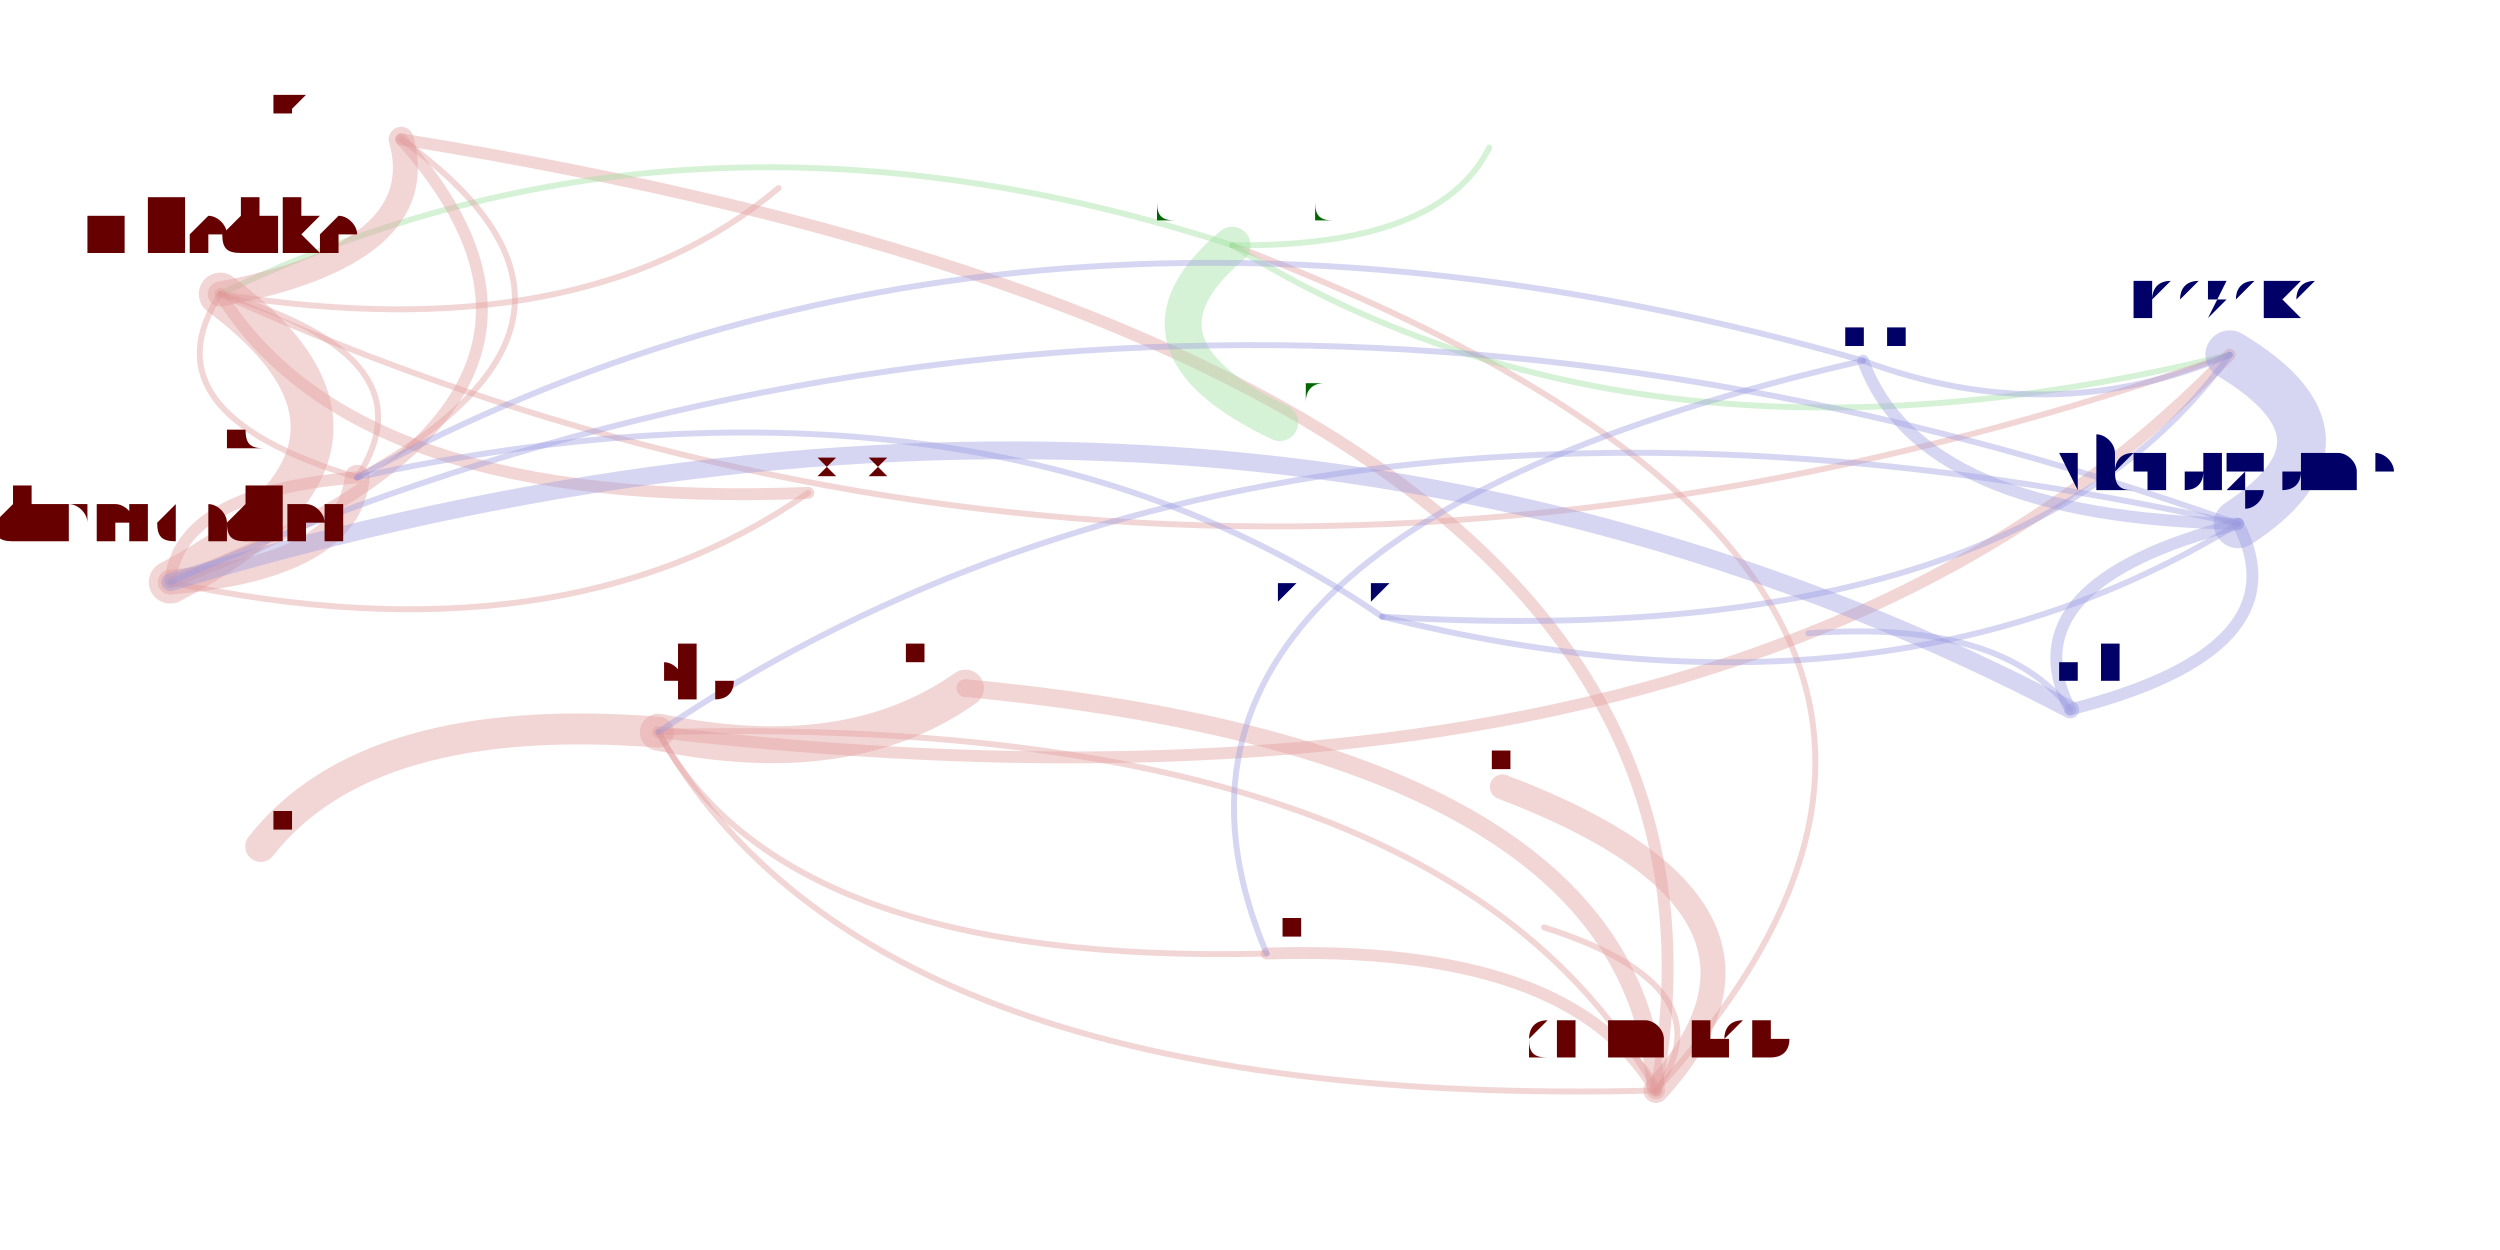
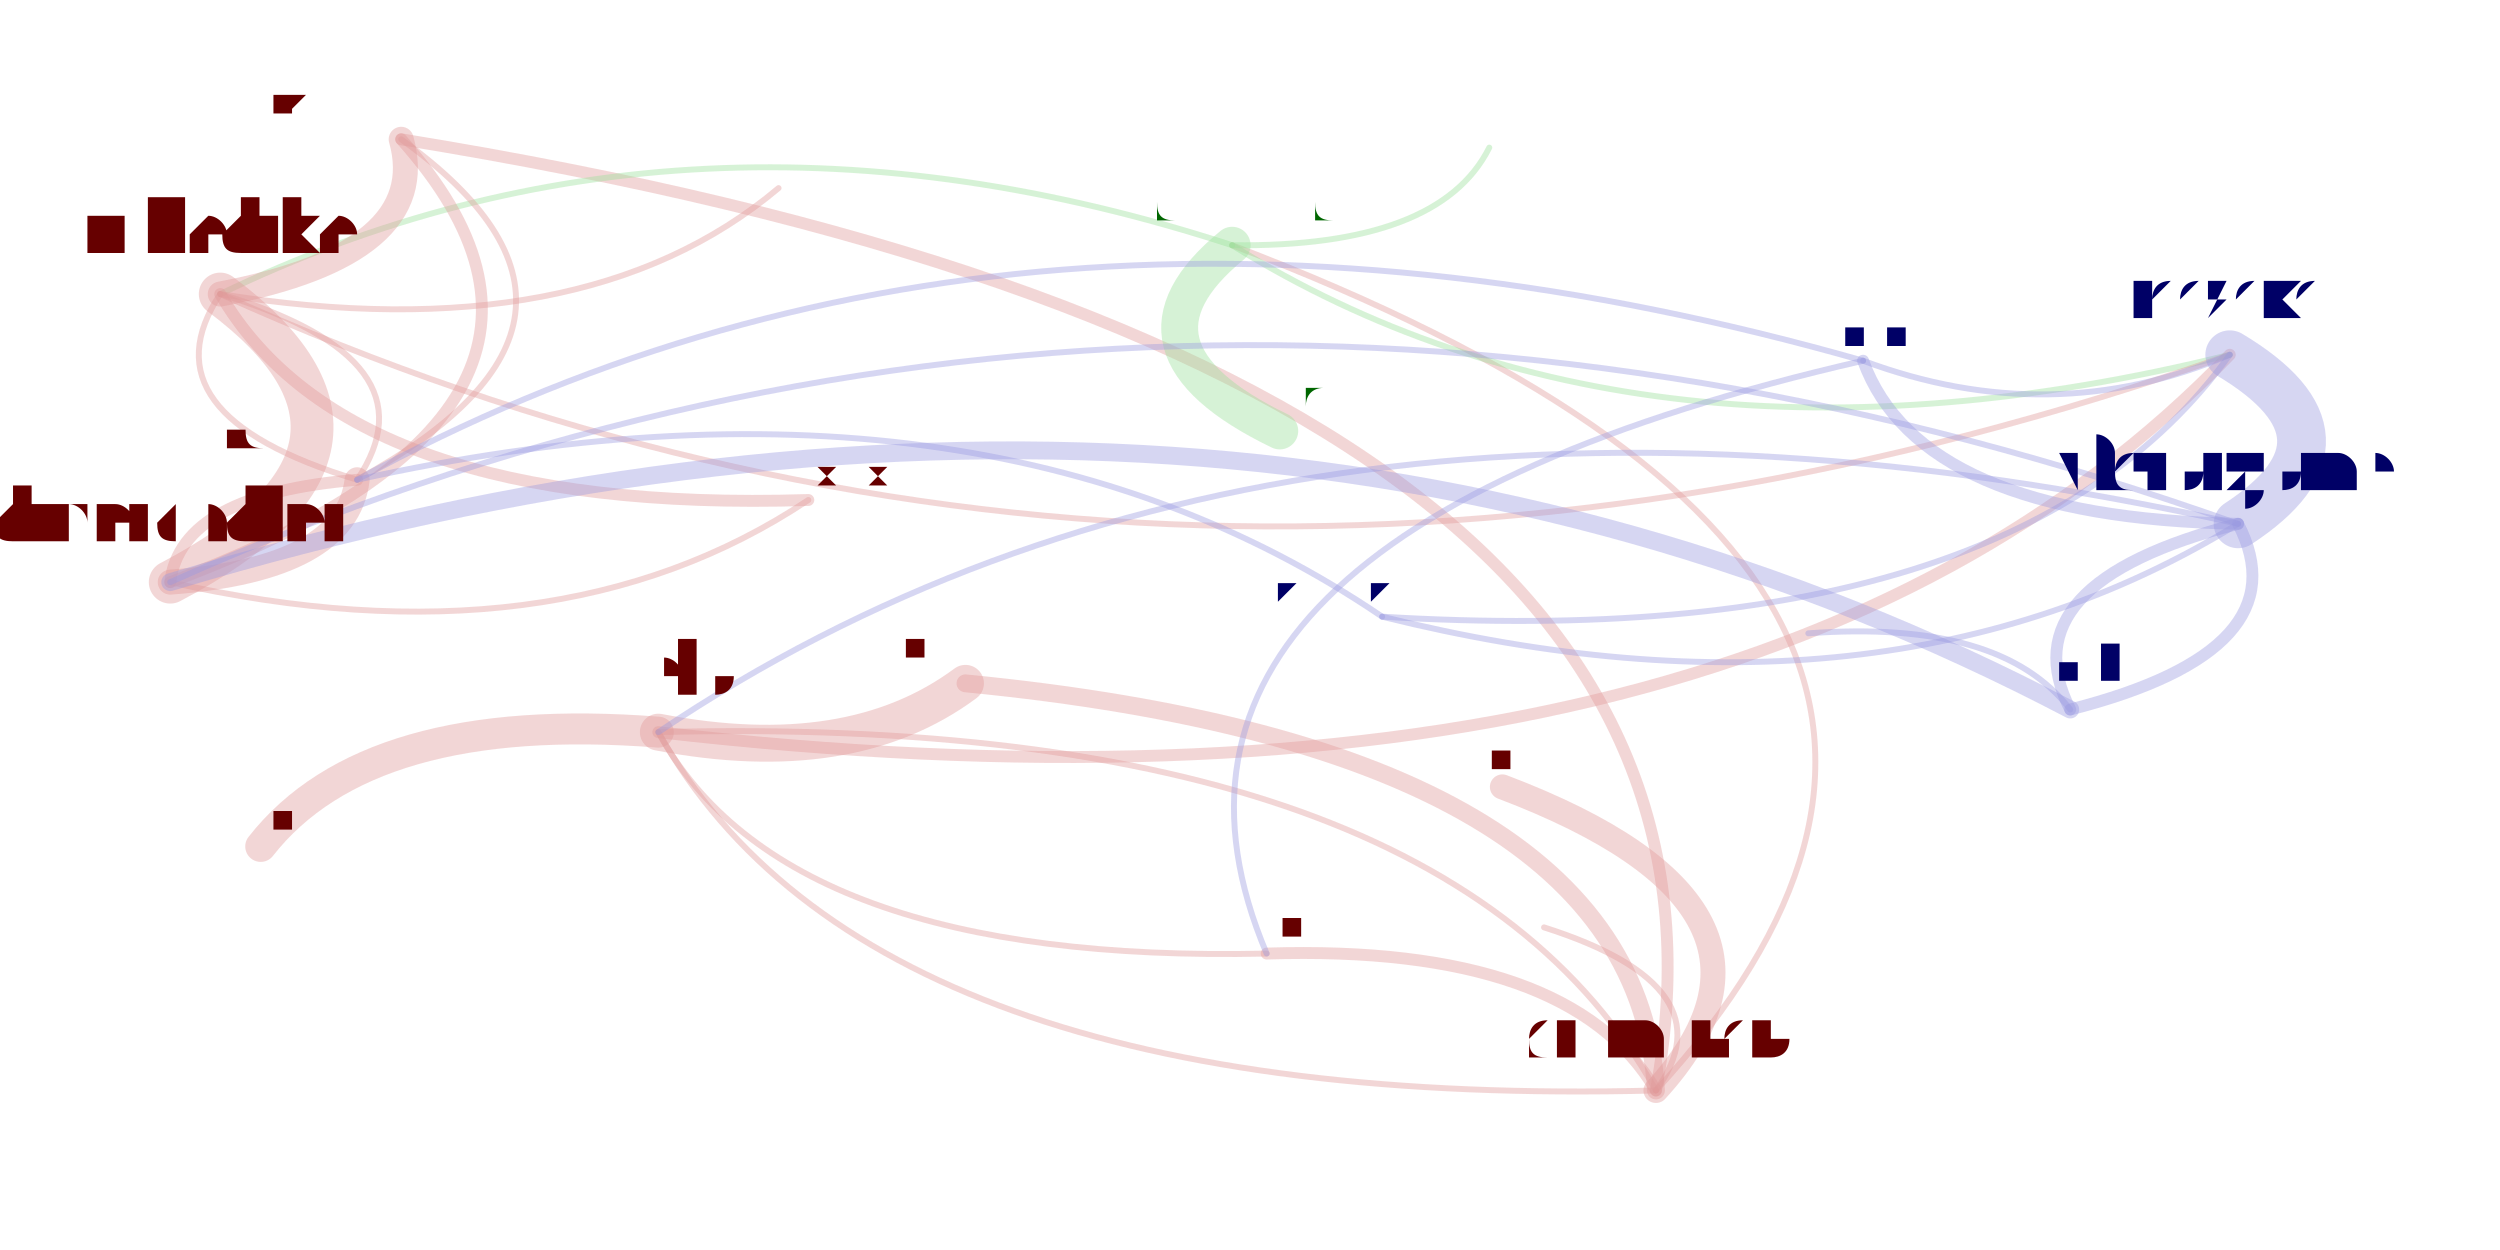
<svg xmlns="http://www.w3.org/2000/svg" width="4000" height="2000" viewBox="-0.025 -0.025 2.05 1.05">
  <style>
    path {
      fill: none;
      stroke-linecap: round;
      stroke-opacity: 0.4;
    }

    text {
      text-anchor: middle;
      alignment-baseline: hanging;
    }
  </style>
  <g opacity="0.4">
    <path d="M1.341 0.891 Q1.481 0.738 1.212 0.636" stroke="hsl(0.0,100%,35%)" stroke-width="0.021" />
-     <path d="M1.341 0.891 Q1.322 0.606 0.761 0.553" stroke="hsl(0.0,100%,35%)" stroke-width="0.015" />
+     <path d="M1.341 0.891 Q1.325 0.604 0.761 0.549" stroke="hsl(0.0,100%,35%)" stroke-width="0.015" />
    <path d="M1.341 0.891 Q1.269 0.768 1.014 0.776" stroke="hsl(0.0,100%,35%)" stroke-width="0.01" />
    <path d="M1.341 0.891 Q1.163 0.573 0.503 0.590" stroke="hsl(0.0,100%,35%)" stroke-width="0.005" />
    <path d="M1.341 0.891 Q1.404 0.804 1.247 0.754" stroke="hsl(0.0,100%,35%)" stroke-width="0.005" />
    <path d="M1.341 0.891 Q1.453 0.281 0.287 0.092" stroke="hsl(0.0,100%,35%)" stroke-width="0.01" />
    <path d="M1.341 0.891 Q1.731 0.465 0.985 0.181" stroke="hsl(0.0,100%,35%)" stroke-width="0.005" />
-     <path d="M0.503 0.590 Q0.609 0.786 1.014 0.776" stroke="hsl(0.0,100%,35%)" stroke-width="0.005" />
-     <path d="M0.503 0.590 Q0.662 0.623 0.761 0.553" stroke="hsl(0.0,100%,35%)" stroke-width="0.031" />
+     <path d="M0.503 0.590 Q0.609 0.785 1.014 0.776" stroke="hsl(0.0,100%,35%)" stroke-width="0.005" />
+     <path d="M0.503 0.590 Q0.664 0.621 0.761 0.549" stroke="hsl(0.0,100%,35%)" stroke-width="0.031" />
    <path d="M0.503 0.590 Q0.681 0.908 1.341 0.891" stroke="hsl(0.0,100%,35%)" stroke-width="0.005" />
-     <path d="M0.503 0.590 Q1.416 0.696 1.823 0.273" stroke="hsl(0.0,100%,35%)" stroke-width="0.01" />
+     <path d="M0.503 0.590 Q1.416 0.695 1.823 0.273" stroke="hsl(0.0,100%,35%)" stroke-width="0.01" />
    <path d="M0.503 0.590 Q0.259 0.571 0.169 0.686" stroke="hsl(0.0,100%,35%)" stroke-width="0.026" />
-     <path d="M0.985 0.181 Q0.886 0.264 1.025 0.330" stroke="hsl(120.0,100%,35%)" stroke-width="0.031" />
+     <path d="M0.985 0.181 Q0.880 0.267 1.025 0.337" stroke="hsl(120.0,100%,35%)" stroke-width="0.031" />
    <path d="M0.985 0.181 Q0.528 0.032 0.135 0.222" stroke="hsl(120.0,100%,35%)" stroke-width="0.005" />
    <path d="M0.985 0.181 Q1.330 0.395 1.823 0.273" stroke="hsl(120.0,100%,35%)" stroke-width="0.005" />
    <path d="M0.985 0.181 Q1.159 0.183 1.201 0.099" stroke="hsl(120.0,100%,35%)" stroke-width="0.005" />
    <path d="M0.093 0.464 Q0.488 0.317 0.287 0.092" stroke="hsl(0.0,100%,35%)" stroke-width="0.01" />
    <path d="M0.093 0.464 Q0.308 0.351 0.135 0.222" stroke="hsl(0.0,100%,35%)" stroke-width="0.036" />
-     <path d="M0.093 0.464 Q0.243 0.451 0.250 0.376" stroke="hsl(0.0,100%,35%)" stroke-width="0.021" />
-     <path d="M0.093 0.464 Q0.421 0.534 0.629 0.389" stroke="hsl(0.0,100%,35%)" stroke-width="0.005" />
+     <path d="M0.093 0.464 Q0.241 0.453 0.250 0.378" stroke="hsl(0.0,100%,35%)" stroke-width="0.021" />
+     <path d="M0.093 0.464 Q0.416 0.537 0.629 0.395" stroke="hsl(0.0,100%,35%)" stroke-width="0.005" />
    <path d="M0.135 0.222 Q0.314 0.188 0.287 0.092" stroke="hsl(0.0,100%,35%)" stroke-width="0.021" />
    <path d="M0.135 0.222 Q0.440 0.271 0.604 0.133" stroke="hsl(0.0,100%,35%)" stroke-width="0.005" />
-     <path d="M0.135 0.222 Q0.248 0.404 0.629 0.389" stroke="hsl(0.0,100%,35%)" stroke-width="0.01" />
+     <path d="M0.135 0.222 Q0.243 0.407 0.629 0.395" stroke="hsl(0.0,100%,35%)" stroke-width="0.01" />
    <path d="M0.135 0.222 Q0.938 0.585 1.823 0.273" stroke="hsl(0.0,100%,35%)" stroke-width="0.005" />
-     <path d="M0.135 0.222 Q0.070 0.322 0.250 0.376" stroke="hsl(0.0,100%,35%)" stroke-width="0.005" />
-     <path d="M0.250 0.376 Q0.100 0.388 0.093 0.464" stroke="hsl(0.0,100%,35%)" stroke-width="0.01" />
-     <path d="M0.250 0.376 Q0.495 0.241 0.287 0.092" stroke="hsl(0.0,100%,35%)" stroke-width="0.005" />
-     <path d="M0.250 0.376 Q0.316 0.275 0.135 0.222" stroke="hsl(0.0,100%,35%)" stroke-width="0.005" />
-     <path d="M1.515 0.278 Q0.805 0.074 0.250 0.376" stroke="hsl(240.0,100%,35%)" stroke-width="0.005" />
+     <path d="M0.135 0.222 Q0.068 0.323 0.250 0.378" stroke="hsl(0.0,100%,35%)" stroke-width="0.005" />
+     <path d="M0.250 0.378 Q0.102 0.390 0.093 0.464" stroke="hsl(0.0,100%,35%)" stroke-width="0.01" />
+     <path d="M0.250 0.378 Q0.497 0.243 0.287 0.092" stroke="hsl(0.0,100%,35%)" stroke-width="0.005" />
+     <path d="M0.250 0.378 Q0.318 0.277 0.135 0.222" stroke="hsl(0.0,100%,35%)" stroke-width="0.005" />
+     <path d="M1.515 0.278 Q0.803 0.075 0.250 0.378" stroke="hsl(240.0,100%,35%)" stroke-width="0.005" />
    <path d="M1.515 0.278 Q0.866 0.427 1.014 0.776" stroke="hsl(240.0,100%,35%)" stroke-width="0.005" />
    <path d="M1.515 0.278 Q1.673 0.337 1.823 0.273" stroke="hsl(240.0,100%,35%)" stroke-width="0.005" />
    <path d="M1.515 0.278 Q1.563 0.410 1.830 0.415" stroke="hsl(240.0,100%,35%)" stroke-width="0.01" />
    <path d="M1.830 0.415 Q1.940 0.343 1.823 0.273" stroke="hsl(240.0,100%,35%)" stroke-width="0.041" />
-     <path d="M1.830 0.415 Q1.026 0.237 0.503 0.590" stroke="hsl(240.0,100%,35%)" stroke-width="0.005" />
+     <path d="M1.830 0.415 Q1.027 0.237 0.503 0.590" stroke="hsl(240.0,100%,35%)" stroke-width="0.005" />
    <path d="M1.830 0.415 Q1.635 0.465 1.689 0.571" stroke="hsl(240.0,100%,35%)" stroke-width="0.01" />
    <path d="M1.830 0.415 Q0.922 0.092 0.093 0.464" stroke="hsl(240.0,100%,35%)" stroke-width="0.005" />
    <path d="M1.689 0.571 Q0.977 0.198 0.093 0.464" stroke="hsl(240.0,100%,35%)" stroke-width="0.015" />
    <path d="M1.689 0.571 Q1.885 0.521 1.830 0.415" stroke="hsl(240.0,100%,35%)" stroke-width="0.01" />
    <path d="M1.689 0.571 Q1.631 0.495 1.469 0.507" stroke="hsl(240.0,100%,35%)" stroke-width="0.005" />
    <path d="M1.111 0.493 Q1.533 0.598 1.830 0.415" stroke="hsl(240.0,100%,35%)" stroke-width="0.005" />
    <path d="M1.111 0.493 Q1.642 0.525 1.823 0.273" stroke="hsl(240.0,100%,35%)" stroke-width="0.005" />
-     <path d="M1.111 0.493 Q0.774 0.262 0.250 0.376" stroke="hsl(240.0,100%,35%)" stroke-width="0.005" />
+     <path d="M1.111 0.493 Q0.772 0.263 0.250 0.378" stroke="hsl(240.0,100%,35%)" stroke-width="0.005" />
  </g>
  <text x="1.341" y="0.863" font-size="0.057" fill="hsl(0.0,100%,20%)">clemensb</text>
  <text x="1.212" y="0.621" font-size="0.03" fill="hsl(0.0,100%,20%)">thibaudm</text>
-   <text x="0.761" y="0.530" font-size="0.044" fill="hsl(0.0,100%,20%)">ishell</text>
+   <text x="0.761" y="0.527" font-size="0.044" fill="hsl(0.0,100%,20%)">ishell</text>
  <text x="1.014" y="0.762" font-size="0.03" fill="hsl(0.0,100%,20%)">dinfuehr</text>
-   <text x="0.503" y="0.560" font-size="0.061" fill="hsl(0.0,100%,20%)">saelo</text>
+   <text x="0.503" y="0.559" font-size="0.061" fill="hsl(0.0,100%,20%)">saelo</text>
  <text x="1.247" y="0.747" font-size="0.015" fill="hsl(0.0,100%,20%)">ahaas</text>
  <text x="0.287" y="0.070" font-size="0.044" fill="hsl(0.0,100%,20%)">jkummerow</text>
  <text x="0.985" y="0.158" font-size="0.047" fill="hsl(120.0,100%,20%)">machenbach</text>
  <text x="0.093" y="0.431" font-size="0.066" fill="hsl(0.0,100%,20%)">dmercadier</text>
  <text x="0.135" y="0.190" font-size="0.063" fill="hsl(0.0,100%,20%)">mliedtke</text>
-   <text x="0.250" y="0.351" font-size="0.049" fill="hsl(0.0,100%,20%)">nicohartmann</text>
-   <text x="0.629" y="0.376" font-size="0.026" fill="hsl(0.0,100%,20%)">manoskouk</text>
-   <text x="1.025" y="0.312" font-size="0.036" fill="hsl(120.0,100%,20%)">liviurau</text>
+   <text x="0.250" y="0.353" font-size="0.049" fill="hsl(0.0,100%,20%)">nicohartmann</text>
+   <text x="0.629" y="0.382" font-size="0.026" fill="hsl(0.0,100%,20%)">manoskouk</text>
+   <text x="1.025" y="0.319" font-size="0.036" fill="hsl(120.0,100%,20%)">liviurau</text>
  <text x="1.823" y="0.245" font-size="0.055" fill="hsl(240.0,100%,20%)">leszeks</text>
  <text x="1.201" y="0.091" font-size="0.015" fill="hsl(120.0,100%,20%)">hpayer</text>
  <text x="1.515" y="0.262" font-size="0.033" fill="hsl(240.0,100%,20%)">marja</text>
  <text x="1.830" y="0.385" font-size="0.061" fill="hsl(240.0,100%,20%)">victorgomes</text>
  <text x="0.604" y="0.126" font-size="0.015" fill="hsl(0.0,100%,20%)">dlehmann</text>
  <text x="1.689" y="0.550" font-size="0.042" fill="hsl(240.0,100%,20%)">olivf</text>
  <text x="1.469" y="0.499" font-size="0.015" fill="hsl(240.0,100%,20%)">verwaest</text>
  <text x="0.169" y="0.669" font-size="0.033" fill="hsl(0.0,100%,20%)">mlippautz</text>
  <text x="1.111" y="0.480" font-size="0.026" fill="hsl(240.0,100%,20%)">zhaojiazhong-hf</text>
</svg>
